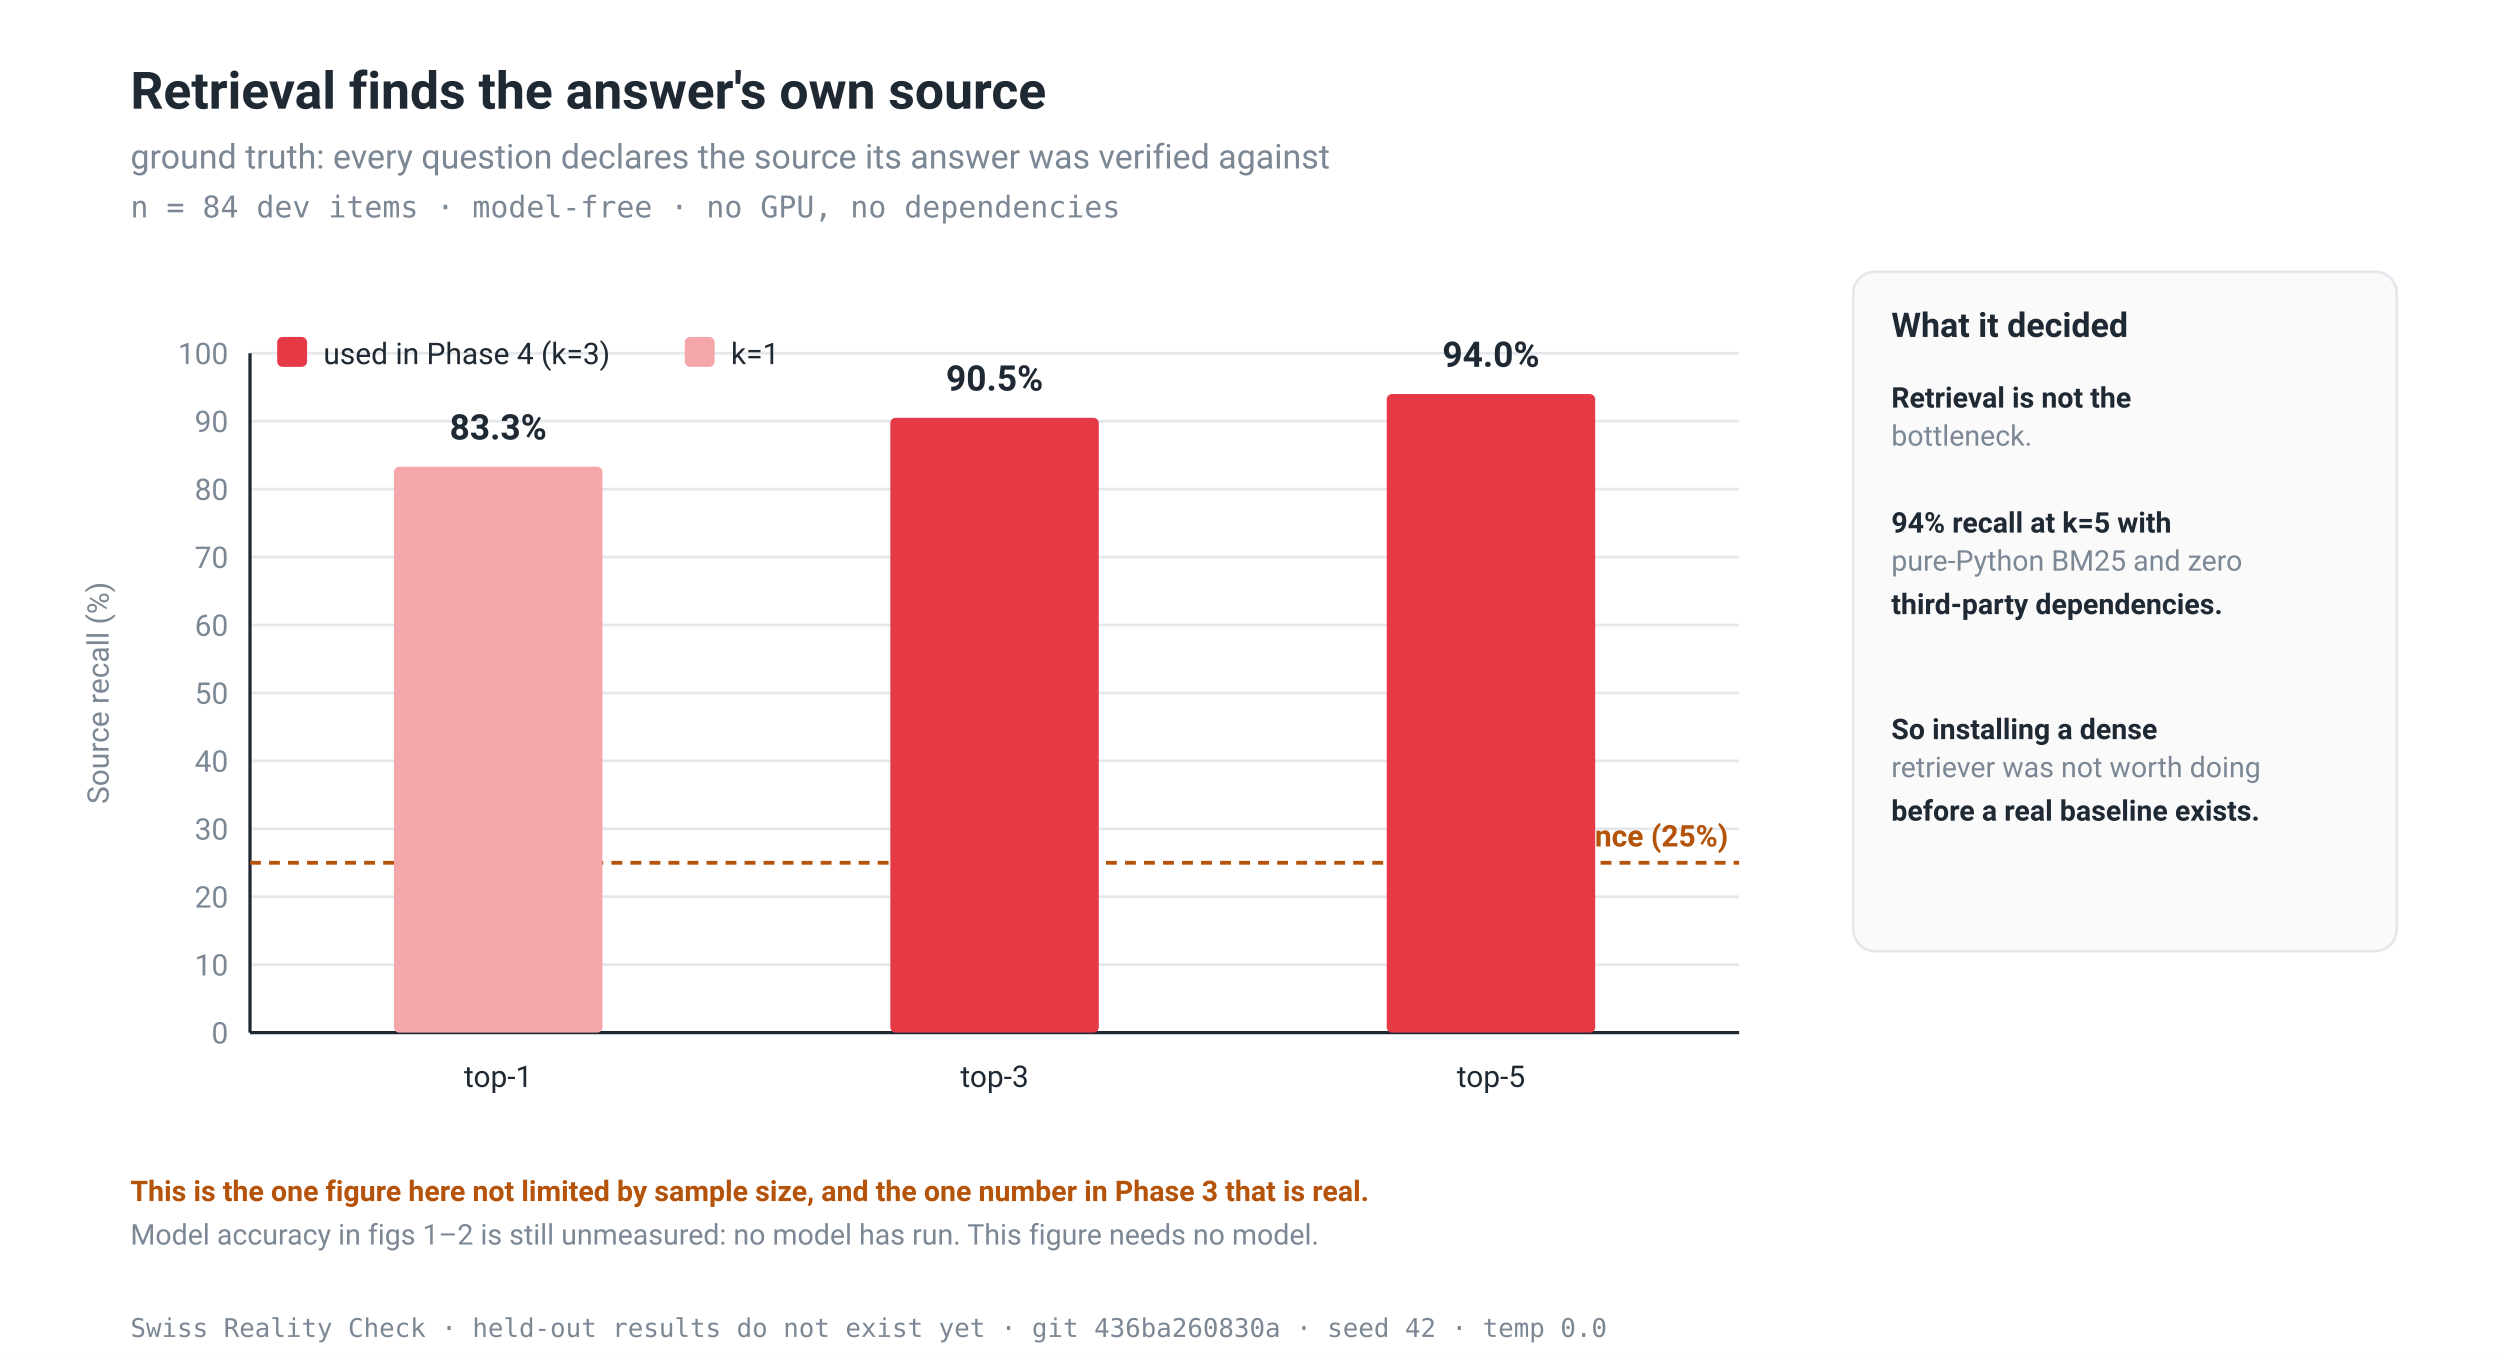
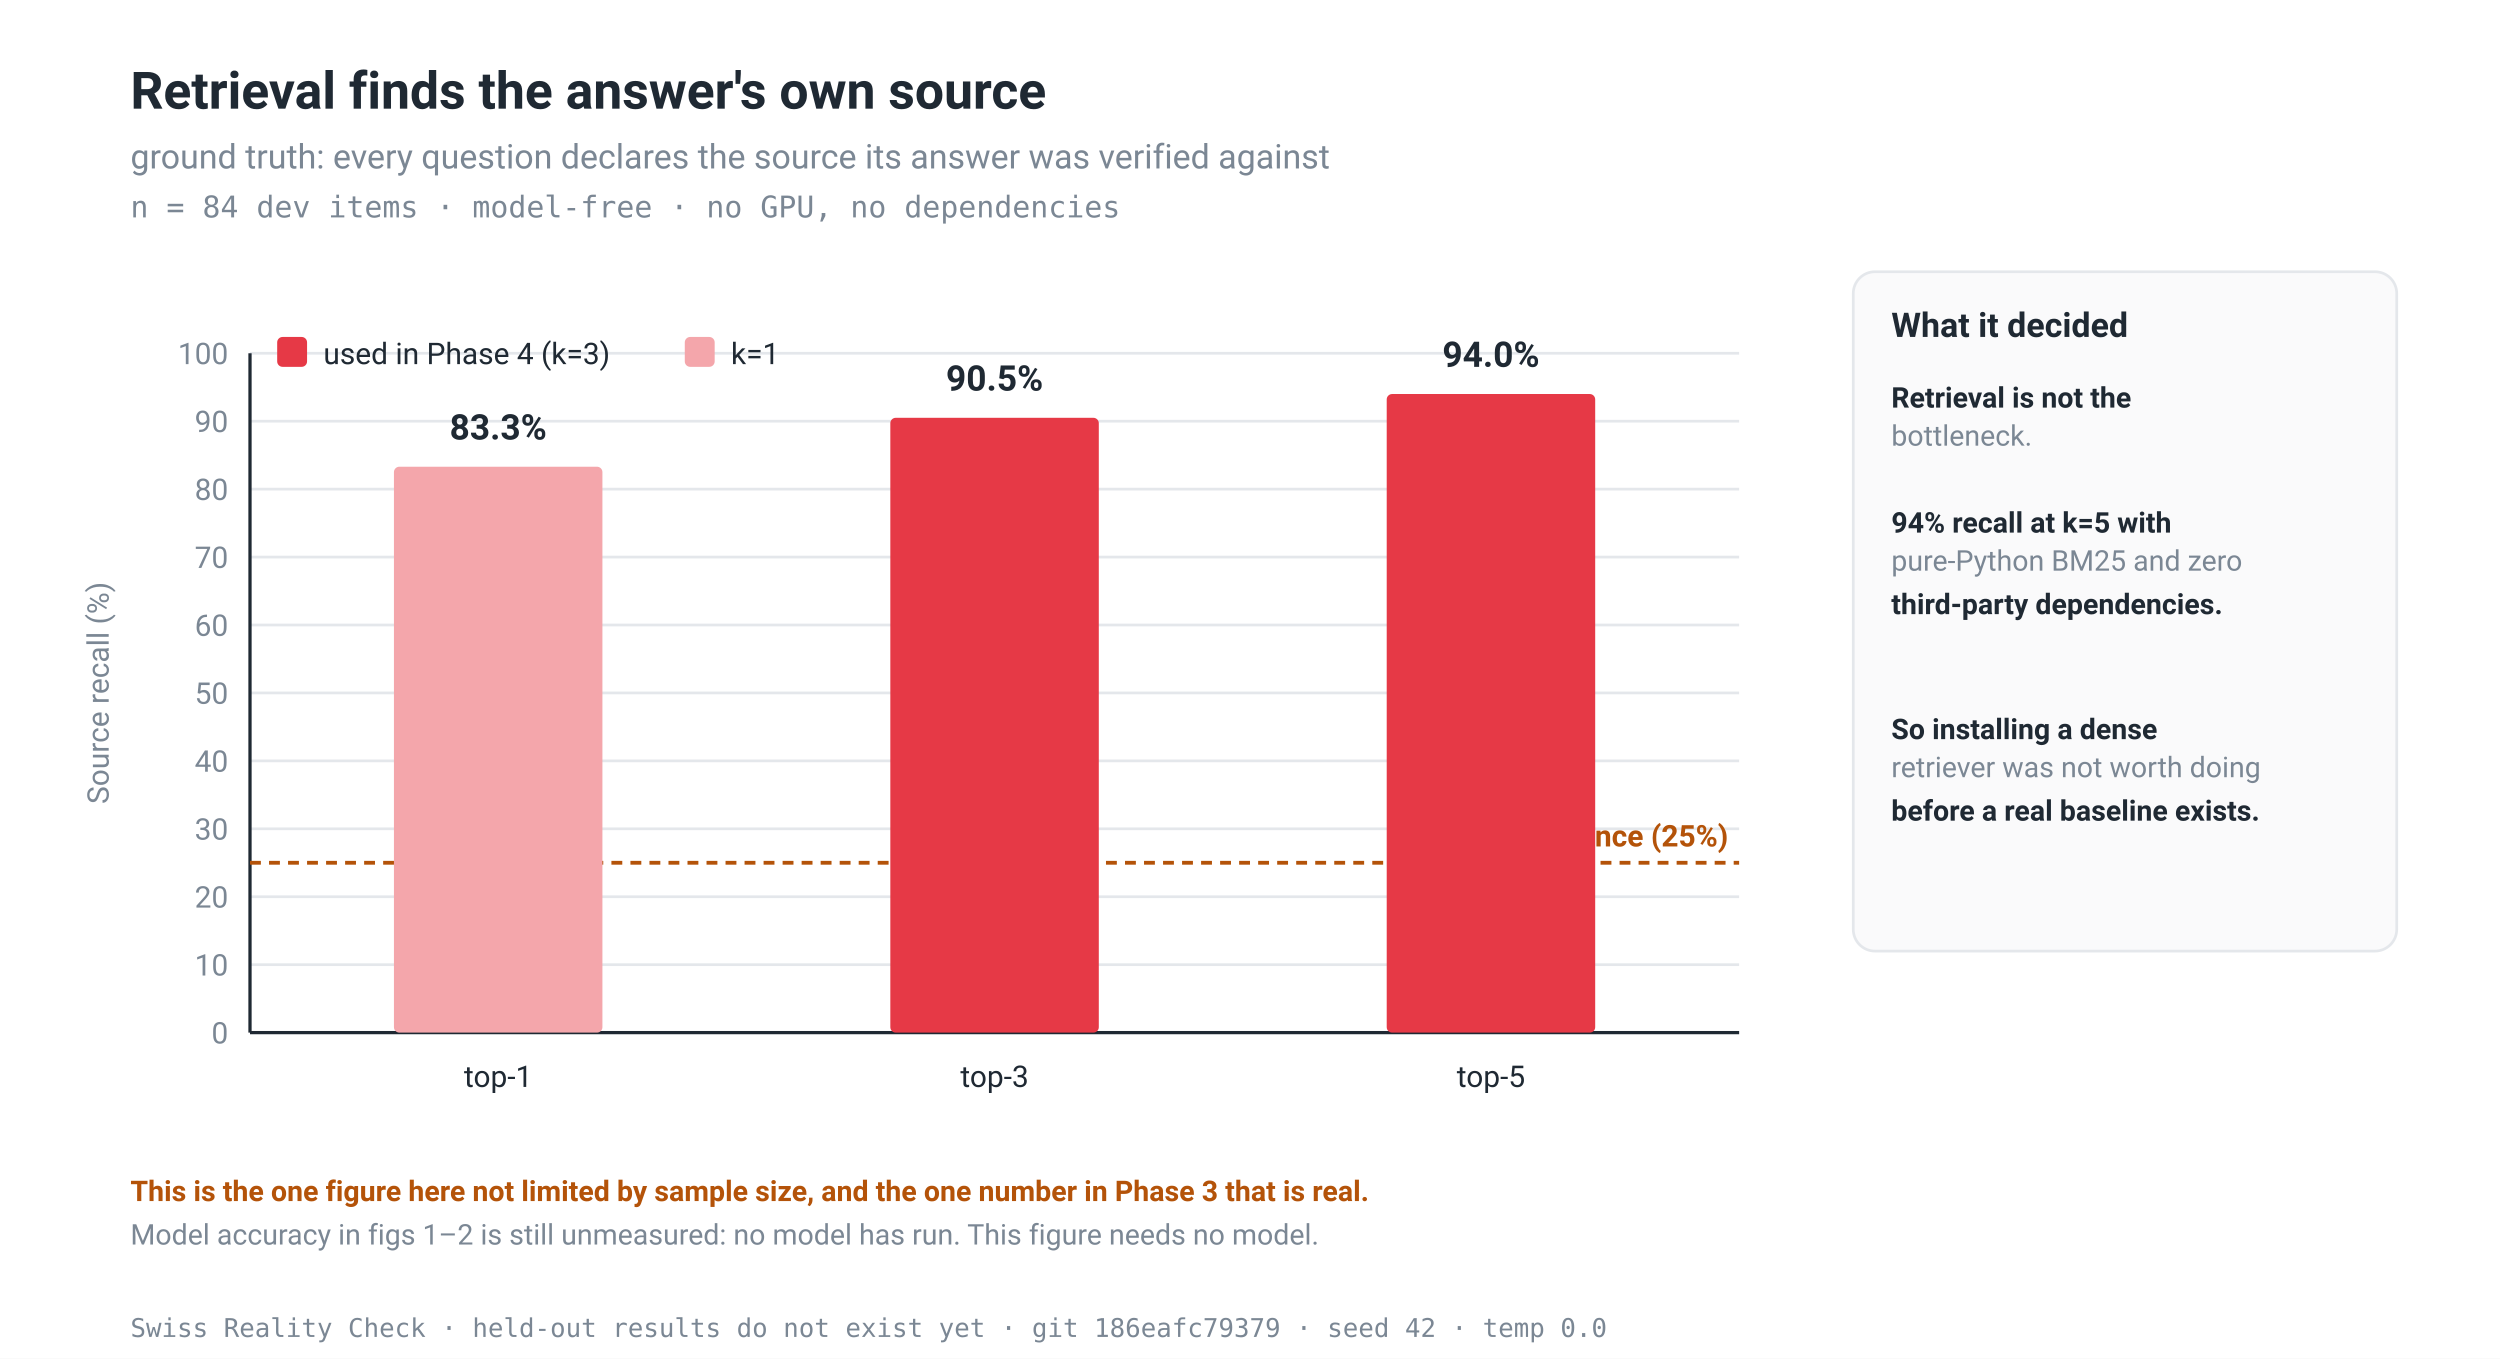
<svg xmlns="http://www.w3.org/2000/svg" width="920" height="500" viewBox="0 0 920 500" role="img" aria-labelledby="t" font-family="ui-sans-serif, -apple-system, 'Segoe UI', Roboto, 'Helvetica Neue', Arial, sans-serif">
  <rect width="920" height="500" fill="#FFFFFF" />
  <text x="48.00" y="40.00" font-family="ui-sans-serif, -apple-system, 'Segoe UI', Roboto, 'Helvetica Neue', Arial, sans-serif" font-size="19" fill="#1F2933" font-weight="bold" text-anchor="start" opacity="1.0" font-style="">Retrieval finds the answer's own source</text>
  <text x="48.00" y="62.00" font-family="ui-sans-serif, -apple-system, 'Segoe UI', Roboto, 'Helvetica Neue', Arial, sans-serif" font-size="12.5" fill="#7B8794" font-weight="normal" text-anchor="start" opacity="1.0" font-style="">ground truth: every question declares the source its answer was verified against</text>
  <text x="48.00" y="80.00" font-family="ui-monospace, SFMono-Regular, Menlo, Consolas, monospace" font-size="11" fill="#7B8794" font-weight="normal" text-anchor="start" opacity="1.0" font-style="">n = 84 dev items · model-free · no GPU, no dependencies</text>
  <line x1="92.00" y1="380.00" x2="640.00" y2="380.00" stroke="#E4E7EB" stroke-width="1" stroke-linecap="butt" />
  <text x="84.00" y="384.00" font-family="ui-sans-serif, -apple-system, 'Segoe UI', Roboto, 'Helvetica Neue', Arial, sans-serif" font-size="11" fill="#7B8794" font-weight="normal" text-anchor="end" opacity="1.0" font-style="">0</text>
  <line x1="92.00" y1="355.00" x2="640.00" y2="355.00" stroke="#E4E7EB" stroke-width="1" stroke-linecap="butt" />
  <text x="84.00" y="359.00" font-family="ui-sans-serif, -apple-system, 'Segoe UI', Roboto, 'Helvetica Neue', Arial, sans-serif" font-size="11" fill="#7B8794" font-weight="normal" text-anchor="end" opacity="1.0" font-style="">10</text>
  <line x1="92.00" y1="330.00" x2="640.00" y2="330.00" stroke="#E4E7EB" stroke-width="1" stroke-linecap="butt" />
  <text x="84.00" y="334.00" font-family="ui-sans-serif, -apple-system, 'Segoe UI', Roboto, 'Helvetica Neue', Arial, sans-serif" font-size="11" fill="#7B8794" font-weight="normal" text-anchor="end" opacity="1.0" font-style="">20</text>
  <line x1="92.00" y1="305.00" x2="640.00" y2="305.00" stroke="#E4E7EB" stroke-width="1" stroke-linecap="butt" />
  <text x="84.00" y="309.00" font-family="ui-sans-serif, -apple-system, 'Segoe UI', Roboto, 'Helvetica Neue', Arial, sans-serif" font-size="11" fill="#7B8794" font-weight="normal" text-anchor="end" opacity="1.0" font-style="">30</text>
  <line x1="92.00" y1="280.00" x2="640.00" y2="280.00" stroke="#E4E7EB" stroke-width="1" stroke-linecap="butt" />
  <text x="84.00" y="284.00" font-family="ui-sans-serif, -apple-system, 'Segoe UI', Roboto, 'Helvetica Neue', Arial, sans-serif" font-size="11" fill="#7B8794" font-weight="normal" text-anchor="end" opacity="1.0" font-style="">40</text>
  <line x1="92.00" y1="255.00" x2="640.00" y2="255.00" stroke="#E4E7EB" stroke-width="1" stroke-linecap="butt" />
  <text x="84.00" y="259.00" font-family="ui-sans-serif, -apple-system, 'Segoe UI', Roboto, 'Helvetica Neue', Arial, sans-serif" font-size="11" fill="#7B8794" font-weight="normal" text-anchor="end" opacity="1.0" font-style="">50</text>
  <line x1="92.00" y1="230.00" x2="640.00" y2="230.00" stroke="#E4E7EB" stroke-width="1" stroke-linecap="butt" />
  <text x="84.00" y="234.00" font-family="ui-sans-serif, -apple-system, 'Segoe UI', Roboto, 'Helvetica Neue', Arial, sans-serif" font-size="11" fill="#7B8794" font-weight="normal" text-anchor="end" opacity="1.0" font-style="">60</text>
  <line x1="92.00" y1="205.00" x2="640.00" y2="205.00" stroke="#E4E7EB" stroke-width="1" stroke-linecap="butt" />
  <text x="84.00" y="209.00" font-family="ui-sans-serif, -apple-system, 'Segoe UI', Roboto, 'Helvetica Neue', Arial, sans-serif" font-size="11" fill="#7B8794" font-weight="normal" text-anchor="end" opacity="1.0" font-style="">70</text>
  <line x1="92.00" y1="180.00" x2="640.00" y2="180.00" stroke="#E4E7EB" stroke-width="1" stroke-linecap="butt" />
  <text x="84.00" y="184.00" font-family="ui-sans-serif, -apple-system, 'Segoe UI', Roboto, 'Helvetica Neue', Arial, sans-serif" font-size="11" fill="#7B8794" font-weight="normal" text-anchor="end" opacity="1.0" font-style="">80</text>
  <line x1="92.00" y1="155.00" x2="640.00" y2="155.00" stroke="#E4E7EB" stroke-width="1" stroke-linecap="butt" />
  <text x="84.00" y="159.00" font-family="ui-sans-serif, -apple-system, 'Segoe UI', Roboto, 'Helvetica Neue', Arial, sans-serif" font-size="11" fill="#7B8794" font-weight="normal" text-anchor="end" opacity="1.0" font-style="">90</text>
  <line x1="92.00" y1="130.00" x2="640.00" y2="130.00" stroke="#E4E7EB" stroke-width="1" stroke-linecap="butt" />
  <text x="84.00" y="134.00" font-family="ui-sans-serif, -apple-system, 'Segoe UI', Roboto, 'Helvetica Neue', Arial, sans-serif" font-size="11" fill="#7B8794" font-weight="normal" text-anchor="end" opacity="1.0" font-style="">100</text>
  <line x1="92.00" y1="130.00" x2="92.00" y2="380.00" stroke="#1F2933" stroke-width="1.2" stroke-linecap="butt" />
  <line x1="92.00" y1="380.00" x2="640.00" y2="380.00" stroke="#1F2933" stroke-width="1.2" stroke-linecap="butt" />
  <text x="40.00" y="255.00" font-family="ui-sans-serif, -apple-system, 'Segoe UI', Roboto, 'Helvetica Neue', Arial, sans-serif" font-size="11" fill="#7B8794" font-weight="normal" text-anchor="middle" transform="rotate(-90 40.00 255.00)">Source recall (%)</text>
  <line x1="92.00" y1="317.50" x2="640.00" y2="317.50" stroke="#B45309" stroke-width="1.4" stroke-linecap="butt" stroke-dasharray="4 3" />
  <text x="636.00" y="311.50" font-family="ui-sans-serif, -apple-system, 'Segoe UI', Roboto, 'Helvetica Neue', Arial, sans-serif" font-size="11" fill="#B45309" font-weight="bold" text-anchor="end" opacity="1.0" font-style="">chance (25%)</text>
  <rect x="144.97" y="171.75" width="76.72" height="208.25" rx="2" fill="#F4A6AB" stroke="none" stroke-width="1.4" opacity="1.0" />
  <text x="183.33" y="161.75" font-family="ui-sans-serif, -apple-system, 'Segoe UI', Roboto, 'Helvetica Neue', Arial, sans-serif" font-size="13" fill="#1F2933" font-weight="bold" text-anchor="middle" opacity="1.0" font-style="">83.3%</text>
  <rect x="327.64" y="153.75" width="76.72" height="226.25" rx="2" fill="#E63946" stroke="none" stroke-width="1.4" opacity="1.0" />
  <text x="366.00" y="143.75" font-family="ui-sans-serif, -apple-system, 'Segoe UI', Roboto, 'Helvetica Neue', Arial, sans-serif" font-size="13" fill="#1F2933" font-weight="bold" text-anchor="middle" opacity="1.0" font-style="">90.5%</text>
  <rect x="510.31" y="145.00" width="76.72" height="235.00" rx="2" fill="#E63946" stroke="none" stroke-width="1.4" opacity="1.0" />
  <text x="548.67" y="135.00" font-family="ui-sans-serif, -apple-system, 'Segoe UI', Roboto, 'Helvetica Neue', Arial, sans-serif" font-size="13" fill="#1F2933" font-weight="bold" text-anchor="middle" opacity="1.0" font-style="">94.0%</text>
  <text x="183.33" y="400.00" font-family="ui-sans-serif, -apple-system, 'Segoe UI', Roboto, 'Helvetica Neue', Arial, sans-serif" font-size="11" fill="#1F2933" font-weight="normal" text-anchor="middle" opacity="1.0" font-style="">top-1</text>
  <text x="366.00" y="400.00" font-family="ui-sans-serif, -apple-system, 'Segoe UI', Roboto, 'Helvetica Neue', Arial, sans-serif" font-size="11" fill="#1F2933" font-weight="normal" text-anchor="middle" opacity="1.0" font-style="">top-3</text>
  <text x="548.67" y="400.00" font-family="ui-sans-serif, -apple-system, 'Segoe UI', Roboto, 'Helvetica Neue', Arial, sans-serif" font-size="11" fill="#1F2933" font-weight="normal" text-anchor="middle" opacity="1.0" font-style="">top-5</text>
  <rect x="102.00" y="124.00" width="11.00" height="11.00" rx="2" fill="#E63946" stroke="none" stroke-width="1" opacity="1.0" />
  <text x="119.00" y="134.00" font-family="ui-sans-serif, -apple-system, 'Segoe UI', Roboto, 'Helvetica Neue', Arial, sans-serif" font-size="11" fill="#1F2933" font-weight="normal" text-anchor="start" opacity="1.0" font-style="">used in Phase 4 (k=3)</text>
  <rect x="252.00" y="124.00" width="11.00" height="11.00" rx="2" fill="#F4A6AB" stroke="none" stroke-width="1" opacity="1.0" />
  <text x="269.00" y="134.00" font-family="ui-sans-serif, -apple-system, 'Segoe UI', Roboto, 'Helvetica Neue', Arial, sans-serif" font-size="11" fill="#1F2933" font-weight="normal" text-anchor="start" opacity="1.0" font-style="">k=1</text>
  <rect x="682.00" y="100.00" width="200.00" height="250.00" rx="8" fill="#FAFAFB" stroke="#E4E7EB" stroke-width="1" opacity="1.0" />
  <text x="696.00" y="124.00" font-family="ui-sans-serif, -apple-system, 'Segoe UI', Roboto, 'Helvetica Neue', Arial, sans-serif" font-size="12.5" fill="#1F2933" font-weight="bold" text-anchor="start" opacity="1.0" font-style="">What it decided</text>
  <text x="696.00" y="150.00" font-family="ui-sans-serif, -apple-system, 'Segoe UI', Roboto, 'Helvetica Neue', Arial, sans-serif" font-size="10.5" fill="#1F2933" font-weight="bold" text-anchor="start" opacity="1.0" font-style="">Retrieval is not the</text>
  <text x="696.00" y="164.00" font-family="ui-sans-serif, -apple-system, 'Segoe UI', Roboto, 'Helvetica Neue', Arial, sans-serif" font-size="10.5" fill="#7B8794" font-weight="normal" text-anchor="start" opacity="1.0" font-style="">bottleneck.</text>
  <text x="696.00" y="196.00" font-family="ui-sans-serif, -apple-system, 'Segoe UI', Roboto, 'Helvetica Neue', Arial, sans-serif" font-size="10.5" fill="#1F2933" font-weight="bold" text-anchor="start" opacity="1.0" font-style="">94% recall at k=5 with</text>
  <text x="696.00" y="210.00" font-family="ui-sans-serif, -apple-system, 'Segoe UI', Roboto, 'Helvetica Neue', Arial, sans-serif" font-size="10.5" fill="#7B8794" font-weight="normal" text-anchor="start" opacity="1.0" font-style="">pure-Python BM25 and zero</text>
  <text x="696.00" y="226.00" font-family="ui-sans-serif, -apple-system, 'Segoe UI', Roboto, 'Helvetica Neue', Arial, sans-serif" font-size="10.5" fill="#1F2933" font-weight="bold" text-anchor="start" opacity="1.0" font-style="">third-party dependencies.</text>
  <text x="696.00" y="272.00" font-family="ui-sans-serif, -apple-system, 'Segoe UI', Roboto, 'Helvetica Neue', Arial, sans-serif" font-size="10.5" fill="#1F2933" font-weight="bold" text-anchor="start" opacity="1.0" font-style="">So installing a dense</text>
  <text x="696.00" y="286.00" font-family="ui-sans-serif, -apple-system, 'Segoe UI', Roboto, 'Helvetica Neue', Arial, sans-serif" font-size="10.5" fill="#7B8794" font-weight="normal" text-anchor="start" opacity="1.0" font-style="">retriever was not worth doing</text>
  <text x="696.00" y="302.00" font-family="ui-sans-serif, -apple-system, 'Segoe UI', Roboto, 'Helvetica Neue', Arial, sans-serif" font-size="10.5" fill="#1F2933" font-weight="bold" text-anchor="start" opacity="1.0" font-style="">before a real baseline exists.</text>
  <text x="48.00" y="442.00" font-family="ui-sans-serif, -apple-system, 'Segoe UI', Roboto, 'Helvetica Neue', Arial, sans-serif" font-size="10.5" fill="#B45309" font-weight="bold" text-anchor="start" opacity="1.0" font-style="">This is the one figure here not limited by sample size, and the one number in Phase 3 that is real.</text>
  <text x="48.00" y="458.00" font-family="ui-sans-serif, -apple-system, 'Segoe UI', Roboto, 'Helvetica Neue', Arial, sans-serif" font-size="10.5" fill="#7B8794" font-weight="normal" text-anchor="start" opacity="1.0" font-style="">Model accuracy in figs 1–2 is still unmeasured: no model has run. This figure needs no model.</text>
-   <text x="48.00" y="492.00" font-family="ui-monospace, SFMono-Regular, Menlo, Consolas, monospace" font-size="9.5" fill="#7B8794" font-weight="normal" text-anchor="start" opacity="1.0" font-style="">Swiss Reality Check · held-out results do not exist yet · git 436ba260830a · seed 42 · temp 0.0</text>
+   <text x="48.00" y="492.00" font-family="ui-monospace, SFMono-Regular, Menlo, Consolas, monospace" font-size="9.5" fill="#7B8794" font-weight="normal" text-anchor="start" opacity="1.0" font-style="">Swiss Reality Check · held-out results do not exist yet · git 186eafc79379 · seed 42 · temp 0.0</text>
</svg>
